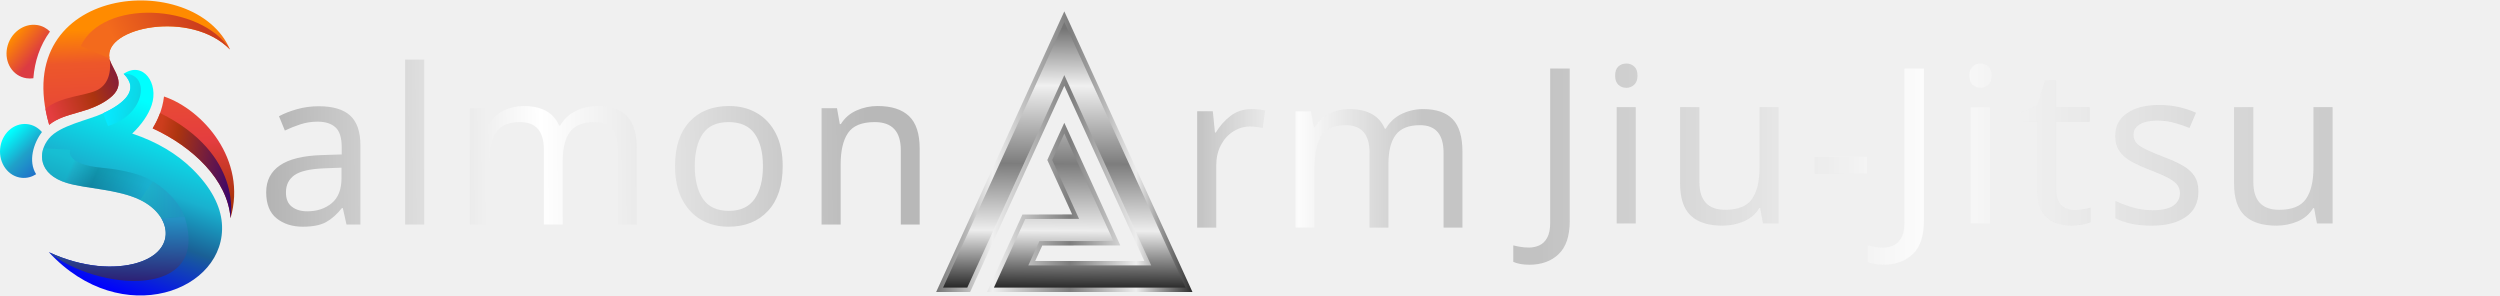
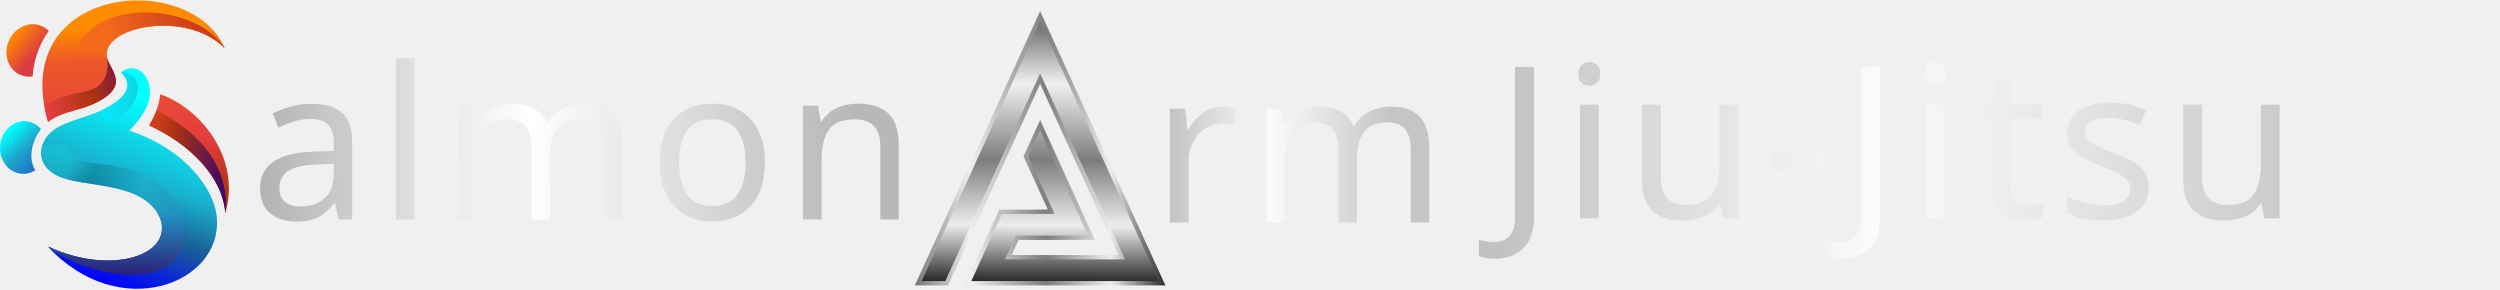
- <svg xmlns="http://www.w3.org/2000/svg" xmlns:xlink="http://www.w3.org/1999/xlink" xml:space="preserve" width="4300" height="509" version="1.1" style="clip-rule:evenodd;fill-rule:evenodd;image-rendering:optimizeQuality;shape-rendering:geometricPrecision;text-rendering:geometricPrecision" viewBox="0 0 4300 509" id="svg498">
+ <svg xmlns="http://www.w3.org/2000/svg" xmlns:xlink="http://www.w3.org/1999/xlink" xml:space="preserve" width="4400" height="509" version="1.1" style="clip-rule:evenodd;fill-rule:evenodd;image-rendering:optimizeQuality;shape-rendering:geometricPrecision;text-rendering:geometricPrecision" viewBox="0 0 4400 509" id="svg498">
  <defs id="defs458">
    <rect x="324.307" y="749.64" width="1492.361" height="358.245" id="rect1255" />
    <rect x="2319.186" y="131.846" width="1927.017" height="445.153" id="rect1785" />
    <rect x="442.917" y="216.741" width="546.116" height="175.648" id="rect9625" />
    <linearGradient id="linearGradient4618">
      <stop style="stop-color:#ffffff;stop-opacity:1;" offset="0" id="stop4616" />
    </linearGradient>
    <linearGradient id="id13" gradientUnits="userSpaceOnUse" x1="423.65" y1="797.39" x2="1601.56" y2="839.35">
      <stop offset="0" style="stop-opacity:1; stop-color:#B3B3B3" id="stop2374" />
      <stop offset="0.459" style="stop-opacity:1; stop-color:white" id="stop2376" />
      <stop offset="1" style="stop-opacity:1; stop-color:#B8B8B8" id="stop2378" />
    </linearGradient>
    <rect x="584.804" y="423.15" width="833.036" height="216.65" id="rect87621" />
    <linearGradient id="linearGradient78316" gradientUnits="userSpaceOnUse" x1="857.13" y1="789.37" x2="868.31" y2="1087.19" spreadMethod="pad">
      <stop offset="0" style="stop-opacity:1; stop-color:#FF8B00" id="stop78308" />
      <stop offset="0.196" style="stop-color:#ed572a;stop-opacity:1;" id="stop78310" />
      <stop offset="0.671" style="stop-color:#e43d3f;stop-opacity:1;" id="stop84364" />
      <stop offset="1" style="stop-color:#ac340f;stop-opacity:1;" id="stop78314" />
    </linearGradient>
    <linearGradient id="linearGradient78294" gradientUnits="userSpaceOnUse" x1="857.13" y1="789.37" x2="868.31" y2="1087.19" spreadMethod="pad">
      <stop offset="0" style="stop-opacity:1; stop-color:#FF8B00" id="stop78286" />
      <stop offset="0.2" style="stop-color:#ed572a;stop-opacity:1;" id="stop78288" />
      <stop offset="0.4" style="stop-opacity:1; stop-color:#DB2455" id="stop78290" />
    </linearGradient>
    <linearGradient id="linearGradient78284" gradientUnits="userSpaceOnUse" x1="857.13" y1="789.37" x2="868.31" y2="1087.19">
      <stop offset="0" style="stop-opacity:1; stop-color:#FF8B00" id="stop78276" />
      <stop offset="0.2" style="stop-color:#ed572a;stop-opacity:1;" id="stop78278" />
      <stop offset="0.4" style="stop-opacity:1; stop-color:#DB2455" id="stop78280" />
    </linearGradient>
    <linearGradient id="linearGradient47350" gradientUnits="userSpaceOnUse" x1="590.82" y1="970.99" x2="653.27" y2="1036.17">
      <stop offset="0" style="stop-color:#1eb6c8;stop-opacity:1;" id="stop47346" />
      <stop offset="0.475" style="stop-color:#21a4c5;stop-opacity:1;" id="stop67958" />
      <stop offset="1" style="stop-color:#2492c2;stop-opacity:1;" id="stop47348" />
    </linearGradient>
    <linearGradient id="linearGradient47140" gradientUnits="userSpaceOnUse" x1="590.82" y1="970.99" x2="653.27" y2="1036.17">
      <stop offset="0" style="stop-color:#00ffff;stop-opacity:1;" id="stop47134" />
      <stop offset="0.75" style="stop-color:#1fa1c9;stop-opacity:1;" id="stop47136" />
      <stop offset="1" style="stop-color:#2492c2;stop-opacity:1;" id="stop47138" />
    </linearGradient>
    <linearGradient id="linearGradient46833" gradientUnits="userSpaceOnUse" x1="590.82" y1="970.99" x2="653.27" y2="1036.17">
      <stop offset="0" style="stop-color:#1aaece;stop-opacity:1;" id="stop46827" />
      <stop offset="1" style="stop-color:#1e92c4;stop-opacity:1;" id="stop46831" />
    </linearGradient>
    <style type="text/css" id="style364">
   
    .fil0 {fill:white}
    .fil1 {fill:black;fill-rule:nonzero}
    .fil2 {fill:white;fill-rule:nonzero}
    .fil5 {fill:url(#id0)}
    .fil12 {fill:url(#id1)}
    .fil15 {fill:url(#id2)}
    .fil11 {fill:url(#id3)}
    .fil10 {fill:url(#id4)}
    .fil7 {fill:url(#id5)}
    .fil16 {fill:url(#id6)}
    .fil13 {fill:url(#id7)}
    .fil6 {fill:url(#id8)}
    .fil14 {fill:url(#id9)}
    .fil9 {fill:url(#id10)}
    .fil8 {fill:url(#id11)}
    .fil4 {fill:url(#id12);fill-rule:nonzero}
    .fil3 {fill:url(#id13);fill-rule:nonzero}
   
  </style>
    <linearGradient id="id0" gradientUnits="userSpaceOnUse" x1="1197.54" y1="734.92" x2="1200.05" y2="1242.72" spreadMethod="pad">
      <stop offset="0" style="stop-opacity:1; stop-color:#303030" id="stop366" />
      <stop offset="0.22" style="stop-opacity:1; stop-color:#F0F0F0" id="stop368" />
      <stop offset="0.522" style="stop-opacity:1; stop-color:#7D7D7D" id="stop370" />
      <stop offset="0.78" style="stop-opacity:1; stop-color:#EDEDED" id="stop372" />
      <stop offset="1" style="stop-opacity:1; stop-color:#4F4F4F" id="stop374" />
    </linearGradient>
    <linearGradient id="id1" gradientUnits="userSpaceOnUse" x1="916.32" y1="780.73" x2="782.9" y2="841.26" gradientTransform="translate(-573.6001,-744.0395)">
      <stop offset="0" style="stop-opacity:1; stop-color:#CC3D1D" id="stop377" />
      <stop offset="1" style="stop-opacity:1; stop-color:#F36A1C" id="stop379" />
    </linearGradient>
    <linearGradient id="id2" gradientUnits="userSpaceOnUse" x1="681.87" y1="1005.08" x2="825.8" y2="1068.09" gradientTransform="translate(-573.6001,-744.0395)">
      <stop offset="0.144" style="stop-color:#16c8d5;stop-opacity:1;" id="stop382" />
      <stop offset="0.187" style="stop-color:#1eb6c8;stop-opacity:1;" id="stop384" />
      <stop offset="0.43" style="stop-color:#0a7d8f;stop-opacity:1;" id="stop50558" />
      <stop offset="1" style="stop-opacity:1; stop-color:#1AAECE" id="stop386" />
    </linearGradient>
    <linearGradient id="id3" gradientUnits="userSpaceOnUse" x1="978.72" y1="1028.43" x2="843.44" y2="1004.34" gradientTransform="translate(-573.6001,-744.0395)">
      <stop offset="0" style="stop-color:#3c066b;stop-opacity:1;" id="stop389" />
      <stop offset="0.78" style="stop-color:#ac340f;stop-opacity:1;" id="stop84976" />
      <stop offset="1" style="stop-color:#cc3d1d;stop-opacity:1;" id="stop84854" />
    </linearGradient>
    <linearGradient id="id4" gradientUnits="userSpaceOnUse" x1="857.13" y1="789.37" x2="868.31" y2="1087.19" xlink:href="#linearGradient78294" gradientTransform="translate(855.561,40.68041)">
      <stop offset="0" style="stop-opacity:1; stop-color:#FF8B00" id="stop394" />
      <stop offset="0.2" style="stop-color:#ed572a;stop-opacity:1;" id="stop68267" />
      <stop offset="0.4" style="stop-opacity:1; stop-color:#DB2455" id="stop396" />
      <stop offset="1" style="stop-opacity:1; stop-color:#4F017F" id="stop398" />
    </linearGradient>
    <linearGradient id="id5" gradientUnits="userSpaceOnUse" x1="874.97" y1="936.4" x2="764.96" y2="1245.46" gradientTransform="translate(-573.6001,-744.0395)">
      <stop offset="0" style="stop-color:#00ffff;stop-opacity:1;" id="stop401" />
      <stop offset="0.418" style="stop-color:#19b1cf;stop-opacity:1;" id="stop19991" />
      <stop offset="0.66" style="stop-color:#1a6096;stop-opacity:1;" id="stop403" />
      <stop offset="1" style="stop-color:#0000ff;stop-opacity:1;" id="stop405" />
    </linearGradient>
    <linearGradient id="id6" gradientUnits="userSpaceOnUse" x1="873.65" y1="885.23" x2="669.18" y2="963.06" gradientTransform="translate(-573.6001,-744.0395)">
      <stop offset="0.238" style="stop-opacity:1; stop-color:#6B0E56" id="stop408" />
      <stop offset="0.638" style="stop-color:#ac340f;stop-opacity:1;" id="stop84727" />
      <stop offset="1" style="stop-color:#e43d3f;stop-opacity:1;" id="stop410" />
    </linearGradient>
    <linearGradient id="id7" gradientUnits="userSpaceOnUse" x1="846.21" y1="964.49" x2="755.18" y2="949.85" gradientTransform="translate(-573.6001,-744.0395)">
      <stop offset="0" style="stop-color:#19b1cf;stop-opacity:1;" id="stop413" />
      <stop offset="0.5" style="stop-color:#0cd8e7;stop-opacity:1;" id="stop72727" />
      <stop offset="1" style="stop-color:#06e9ff;stop-opacity:1;" id="stop415" />
    </linearGradient>
    <linearGradient id="id8" gradientUnits="userSpaceOnUse" x1="1202.65" y1="789.88" x2="1199.9" y2="1235.08">
      <stop offset="0" style="stop-opacity:1; stop-color:#757575" id="stop418" />
      <stop offset="0.22" style="stop-opacity:1; stop-color:#F0F0F0" id="stop420" />
      <stop offset="0.522" style="stop-opacity:1; stop-color:#7D7D7D" id="stop422" />
      <stop offset="0.78" style="stop-opacity:1; stop-color:#EDEDED" id="stop424" />
      <stop offset="1" style="stop-opacity:1; stop-color:#2B2B2B" id="stop426" />
    </linearGradient>
    <linearGradient id="id9" gradientUnits="userSpaceOnUse" x1="847.12" y1="1238.89" x2="851.14" y2="1119.62" gradientTransform="translate(-573.6001,-744.0395)">
      <stop offset="0" style="stop-opacity:1; stop-color:#2D166E" id="stop429" />
      <stop offset="1" style="stop-opacity:1; stop-color:#2492C4" id="stop431" />
    </linearGradient>
    <linearGradient id="id10" gradientUnits="userSpaceOnUse" x1="603.92" y1="796.55" x2="656.98" y2="841.42" gradientTransform="translate(-573.6001,-744.0395)">
      <stop offset="0" style="stop-opacity:1; stop-color:#FF8B00" id="stop434" />
      <stop offset="0.75" style="stop-color:#dc3b42;stop-opacity:1;" id="stop84486" />
    </linearGradient>
    <linearGradient id="id11" gradientUnits="userSpaceOnUse" x1="590.82" y1="970.99" x2="653.27" y2="1036.17" gradientTransform="translate(-573.6001,-744.0395)">
      <stop offset="0" style="stop-color:#00ffff;stop-opacity:1;" id="stop439" />
      <stop offset="0.5" style="stop-color:#1fa1c9;stop-opacity:1;" id="stop25963" />
      <stop offset="1" style="stop-color:#1f68c9;stop-opacity:1;" id="stop441" />
    </linearGradient>
    <linearGradient id="id12" gradientUnits="userSpaceOnUse" x1="523.07" y1="1460.17" x2="1505.97" y2="1441.6">
      <stop offset="0" style="stop-opacity:1; stop-color:#B5B5B5" id="stop444" />
      <stop offset="0.459" style="stop-opacity:1; stop-color:#F7F7F7" id="stop446" />
      <stop offset="1" style="stop-opacity:1; stop-color:#B0B0B0" id="stop448" />
    </linearGradient>
    <linearGradient id="id14" gradientUnits="userSpaceOnUse" x1="423.65" y1="797.39" x2="1601.56" y2="839.35">
      <stop offset="0" style="stop-color:#b2b2b2;stop-opacity:1;" id="stop451" />
      <stop offset="0.46" style="stop-color:#fafafa;stop-opacity:1;" id="stop453" />
      <stop offset="1" style="stop-opacity:1; stop-color:#B8B8B8" id="stop455" />
    </linearGradient>
    <linearGradient xlink:href="#id8" id="linearGradient47150" x1="976.93" y1="1001.345" x2="1417.84" y2="1001.345" gradientUnits="userSpaceOnUse" gradientTransform="translate(633.2269,-740.4412)" />
    <linearGradient xlink:href="#linearGradient47350" id="linearGradient47342" x1="814.38" y1="1087.829" x2="890.98" y2="1087.829" gradientUnits="userSpaceOnUse" gradientTransform="translate(-573.5994,-744.0386)" />
    <linearGradient xlink:href="#linearGradient78316" id="linearGradient78296" gradientUnits="userSpaceOnUse" x1="857.13" y1="789.37" x2="868.31" y2="1087.19" gradientTransform="translate(-573.6001,-744.0395)" />
    <linearGradient xlink:href="#id14" id="linearGradient4634" x1="444.25" y1="609.153" x2="1589.313" y2="609.153" gradientUnits="userSpaceOnUse" spreadMethod="pad" gradientTransform="translate(-114.9221,-70.68581)" />
    <linearGradient xlink:href="#id14" id="linearGradient12501" gradientUnits="userSpaceOnUse" x1="661.235" y1="1525.258" x2="1372.328" y2="1525.258" gradientTransform="translate(-2189)" />
    <linearGradient xlink:href="#id14" id="linearGradient13113" gradientUnits="userSpaceOnUse" gradientTransform="translate(-2189)" x1="661.235" y1="1525.258" x2="1372.328" y2="1525.258" />
    <linearGradient xlink:href="#id8" id="linearGradient8849" gradientUnits="userSpaceOnUse" x1="1202.65" y1="789.88" x2="1199.9" y2="1235.08" gradientTransform="translate(633.2269,-740.4412)" />
    <rect x="442.917" y="216.741" width="546.116" height="175.648" id="rect811" />
    <rect x="442.917" y="216.741" width="546.116" height="175.648" id="rect4725" />
    <rect x="442.917" y="216.741" width="546.116" height="175.648" id="rect9493" />
    <linearGradient xlink:href="#id13" id="linearGradient1873" x1="1059.592" y1="950.653" x2="2093.159" y2="941.245" gradientUnits="userSpaceOnUse" gradientTransform="translate(-603.0018,-686.7453)" />
    <linearGradient xlink:href="#id13" id="linearGradient3283" x1="1387.807" y1="796.073" x2="1777.546" y2="796.073" gradientUnits="userSpaceOnUse" gradientTransform="translate(667.6626,-503.839)" />
    <linearGradient xlink:href="#id13" id="linearGradient4298" x1="1083.211" y1="693.156" x2="2536.856" y2="693.156" gradientUnits="userSpaceOnUse" gradientTransform="translate(1556.998,-439.5674)" />
    <linearGradient xlink:href="#id13" id="linearGradient1781" gradientUnits="userSpaceOnUse" gradientTransform="translate(-603.0018,-686.7453)" x1="1059.592" y1="950.653" x2="2093.159" y2="941.245" />
    <linearGradient xlink:href="#id13" id="linearGradient1783" gradientUnits="userSpaceOnUse" gradientTransform="translate(667.6626,-503.839)" x1="1387.807" y1="796.073" x2="1777.546" y2="796.073" />
    <linearGradient xlink:href="#id13" id="linearGradient1785" gradientUnits="userSpaceOnUse" gradientTransform="translate(1556.998,-439.5674)" x1="1083.211" y1="693.156" x2="2536.856" y2="693.156" />
  </defs>
  <g id="layer5" style="clip-rule:evenodd;display:none;fill-rule:evenodd;image-rendering:optimizeQuality;shape-rendering:geometricPrecision;text-rendering:geometricPrecision">
    <g id="layer6" style="clip-rule:evenodd;fill-rule:evenodd;image-rendering:optimizeQuality;shape-rendering:geometricPrecision;text-rendering:geometricPrecision">
      <rect style="clip-rule:evenodd;display:none;opacity:0.5;fill:#00ffff;fill-opacity:1;fill-rule:evenodd;stroke:none;stroke-width:0;image-rendering:optimizeQuality;shape-rendering:geometricPrecision;text-rendering:geometricPrecision" id="rect1824" width="440.91" height="509" x="403.33" y="0" />
      <rect style="clip-rule:evenodd;display:inline;opacity:0.5;fill:#ff01c9;fill-opacity:1;fill-rule:evenodd;stroke:none;stroke-width:0;stroke-dasharray:none;stroke-opacity:1;image-rendering:optimizeQuality;shape-rendering:geometricPrecision;text-rendering:geometricPrecision" id="rect7506" width="844.24" height="509" x="-0.253" y="0" />
      <rect style="clip-rule:evenodd;display:none;opacity:1;fill:#00ffff;fill-opacity:1;fill-rule:evenodd;stroke:none;stroke-width:0;image-rendering:optimizeQuality;shape-rendering:geometricPrecision;text-rendering:geometricPrecision" id="rect3853" width="440.91" height="488.361" x="403.33" y="10.32" />
    </g>
    <g id="layer7" style="clip-rule:evenodd;display:inline;fill-rule:evenodd;image-rendering:optimizeQuality;shape-rendering:geometricPrecision;text-rendering:geometricPrecision">
      <rect style="clip-rule:evenodd;display:inline;opacity:0.727;fill:#00ffff;fill-rule:evenodd;stroke-width:0;image-rendering:optimizeQuality;shape-rendering:geometricPrecision;text-rendering:geometricPrecision" id="rect4053" width="120" height="338.879" x="1490.157" y="163.4" />
      <rect style="clip-rule:evenodd;display:inline;opacity:0.739;fill:#00ffff;fill-rule:evenodd;stroke-width:0;image-rendering:optimizeQuality;shape-rendering:geometricPrecision;text-rendering:geometricPrecision" id="rect10097" width="180" height="189.396" x="2460.209" y="202.096" />
      <rect style="clip-rule:evenodd;display:inline;opacity:0.769;fill:#00ffff;fill-rule:evenodd;stroke-width:0;image-rendering:optimizeQuality;shape-rendering:geometricPrecision;text-rendering:geometricPrecision" id="rect2237" width="55" height="189.387" x="402.814" y="224.491" />
      <rect style="clip-rule:evenodd;display:inline;opacity:0.769;fill:#00ffff;fill-rule:evenodd;stroke-width:0;image-rendering:optimizeQuality;shape-rendering:geometricPrecision;text-rendering:geometricPrecision" id="rect3428" width="55" height="189.387" x="2000.47" y="202.105" />
    </g>
  </g>
  <g id="layer1" style="display:inline">
    <path class="fil7" d="m 84.1,433.761 c 58.71,27.16 113.95,29.6 151.63,18.49 69.48,-20.48 60.38,-81.78 5.22,-108.46 -38.39,-18.56 -92.39,-18.95 -125.78,-29.03 -49.03,-14.79 -51.09,-52.28 -30.95,-76.71 18.63,-22.58 68.27,-31.55 92.35,-42.81 35.7,-16.69 64.67,-40.07 36.1,-68.28 33.58,-22.76 60.82,16.59 48.18,53.87 -5.74,16.95 -17.67,33.72 -33.44,48.93 43.24,14.29 77.45,35.6 102.56,60.05 33.79,32.9 49.39,65.07 51.69,94.15 9.17,116.03 -172.4,185.3 -297.56,49.8 z" id="path477" style="clip-rule:evenodd;display:inline;fill:url(#id5);fill-rule:evenodd;image-rendering:optimizeQuality;shape-rendering:geometricPrecision;text-rendering:geometricPrecision" />
    <path class="fil8" d="m 46.17,213.381 c -22.92,-2.2 -43.48,16.72 -45.93,42.25 -2.45,25.54 14.14,48.02 37.06,50.22 8.95,0.85 17.54,-1.51 24.83,-6.23 -14.01,-22.23 -4.69,-53.17 10,-72.48 -6.59,-7.66 -15.63,-12.77 -25.96,-13.76 z" id="path479" style="clip-rule:evenodd;display:inline;fill:url(#id11);fill-rule:evenodd;image-rendering:optimizeQuality;shape-rendering:geometricPrecision;text-rendering:geometricPrecision" />
    <path class="fil14" d="m 84.1,433.761 c 58.71,27.16 113.95,29.6 151.63,18.49 48.37,-14.26 58.64,-48.3 41.81,-76.67 l 39.84,-3.04 c 46.37,145.17 -152.26,127.37 -233.28,61.22 z" id="path491" style="clip-rule:evenodd;display:inline;fill:url(#id9);fill-rule:evenodd;image-rendering:optimizeQuality;shape-rendering:geometricPrecision;text-rendering:geometricPrecision" />
    <path d="m 263.01,312.001 c 0,0 39.18,21.652 54.371,60.541 l -39.84,3.039 c -12.628,-21.598 -36.761,-31.869 -36.761,-31.869 z" id="path47142" style="display:inline;opacity:0.665;fill:url(#linearGradient47342);fill-opacity:1" />
    <path class="fil15" d="m 240.78,343.711 c -38.37,-18.48 -92.27,-18.89 -125.61,-28.95 -38.66,-11.66 -48.11,-37.43 -40.51,-59.78 l 46.28,2.66 c 0,0 -11.12,24.71 54.36,30.89 65.47,6.17 87.71,23.47 87.71,23.47 z" id="path493" style="clip-rule:evenodd;display:inline;opacity:0.544;fill:url(#id2);fill-rule:evenodd;image-rendering:optimizeQuality;shape-rendering:geometricPrecision;text-rendering:geometricPrecision" />
    <path class="fil13" d="m 177.35,194.871 c 35.34,-16.66 63.68,-39.9 35.32,-67.91 45.85,-2.52 39.63,69.94 -26.85,89.78 z" id="path489" style="clip-rule:evenodd;display:inline;fill:url(#id7);fill-rule:evenodd;image-rendering:optimizeQuality;shape-rendering:geometricPrecision;text-rendering:geometricPrecision" />
  </g>
  <g id="layer2" style="display:inline">
    <path class="fil10" d="m 395.62,85.141 c -67.48,-69.03 -217.77,-38.09 -207.36,15.14 3.94,20.16 34.05,43.6 -1.05,69.66 -35.18,26.13 -75.76,22.64 -102.64,44.73 C 14.53,-26.729 335.41,-54.749 395.62,85.141 Z m -113.53,80.83 c 66.17,22.32 143.53,108.46 114.41,209.27 -4.84,-66.17 -65.38,-122.97 -133.88,-154.48 7.35,-12.09 16.7,-30.79 19.47,-54.79 z" id="path483" style="clip-rule:evenodd;display:inline;fill:url(#linearGradient78296);fill-opacity:1;fill-rule:evenodd;image-rendering:optimizeQuality;shape-rendering:geometricPrecision;text-rendering:geometricPrecision" />
    <path class="fil9" d="m 63.76,43.031 c -23.48,-3.51 -46.58,14.15 -51.59,39.43 -5.01,25.29 9.96,48.63 33.44,52.13 3.95,0.59 7.9,0.58 11.75,0.03 2.26,-28.78 11.1,-56.25 28.55,-80.3 -5.79,-5.91 -13.38,-9.99 -22.15,-11.29 z" id="path481" style="clip-rule:evenodd;display:inline;fill:url(#id10);fill-rule:evenodd;image-rendering:optimizeQuality;shape-rendering:geometricPrecision;text-rendering:geometricPrecision" />
    <path class="fil11" d="m 396.5,375.241 c 0,0 22.13,-109.56 -121.14,-180.82 -3.87,10.71 -8.62,19.56 -12.74,26.34 68.5,31.51 129.04,88.31 133.88,154.48 z" id="path485" style="clip-rule:evenodd;display:inline;fill:url(#id3);fill-rule:evenodd;image-rendering:optimizeQuality;shape-rendering:geometricPrecision;text-rendering:geometricPrecision" />
    <path class="fil12" d="m 395.62,85.141 c -67.48,-69.03 -217.77,-38.09 -207.36,15.14 l -49.38,-20.97 c 37.71,-81.57 206.27,-73.27 256.74,5.83 z" id="path487" style="clip-rule:evenodd;display:inline;fill:url(#id1);fill-rule:evenodd;image-rendering:optimizeQuality;shape-rendering:geometricPrecision;text-rendering:geometricPrecision" />
    <path class="fil16" d="m 187.86,97.281 0.01,0.11 -0.03,-0.11 z m 0.82,4.82 c 5.27,19.74 32.58,42.56 -1.47,67.84 -35.18,26.13 -75.76,22.64 -102.64,44.73 -2.76,-9.51 -4.85,-18.65 -6.43,-27.5 25.62,-21.73 69.97,-22.28 89.41,-32.39 23.97,-12.48 22.7,-41.25 21.13,-52.68 z" id="path495" style="clip-rule:evenodd;display:inline;fill:url(#id6);fill-rule:evenodd;image-rendering:optimizeQuality;shape-rendering:geometricPrecision;text-rendering:geometricPrecision" />
  </g>
  <g id="layer3" style="display:inline">
    <path class="fil5" d="m 1697.687,502.279 c 117.79,0 235.58,0 353.38,0 l -106.76,-233.76 -113.7,-248.99 -220.45,482.75 h 58.47 c 53.99,-118.24 107.98,-236.48 161.98,-354.71 l 137.6,301.32 h -187.67 l 12.13,-26.56 134.28,-0.17 -17.24,-37.74 -79.1,-173.22 -29.24,64.02 c 12.3,26.92 30.43,66.64 42.73,93.56 -24.59,0 -60.97,0.24 -85.56,0.24 -20.28,44.42 -40.57,88.84 -60.85,133.26 z" id="path473" style="clip-rule:evenodd;display:inline;fill:url(#linearGradient47150);fill-opacity:1;fill-rule:evenodd;image-rendering:optimizeQuality;shape-rendering:geometricPrecision;text-rendering:geometricPrecision" />
    <path class="fil6" d="m 1763.447,376.649 c -17.96,39.33 -35.92,78.66 -53.88,117.99 109.87,0 219.74,0 329.61,0 l -101.81,-222.95 -106.76,-233.78 -208.57,456.73 h 41.68 c 53.32,-116.75 106.63,-233.5 159.94,-350.24 l 6.95,-15.21 149.49,327.34 h -211.44 l 19.1,-41.83 127.31,-0.16 -84.46,-184.95 -20.84,45.63 c 13.76,30.13 27.51,60.26 41.27,90.38 l 4.94,10.81 h -11.88 c -26.89,0 -53.77,0.22 -80.65,0.24 z" id="path475" style="clip-rule:evenodd;display:inline;fill:url(#linearGradient8849);fill-rule:evenodd;image-rendering:optimizeQuality;shape-rendering:geometricPrecision;text-rendering:geometricPrecision" />
  </g>
  <g id="layer4">
    <text xml:space="preserve" style="font-style:normal;font-variant:normal;font-weight:normal;font-stretch:normal;font-size:373.333px;font-family:'Helvetica Light';-inkscape-font-specification:'Helvetica Light, Normal';font-variant-ligatures:normal;font-variant-caps:small-caps;font-variant-numeric:normal;font-variant-east-asian:normal;letter-spacing:15px;fill:url(#linearGradient1781);fill-opacity:1;fill-rule:evenodd;stroke-width:0" x="440.679" y="386.206" id="text1311">
      <tspan id="tspan1309" x="440.679" y="386.206" style="font-style:normal;font-variant:normal;font-weight:normal;font-stretch:normal;font-size:373.333px;font-family:'Helvetica Light';-inkscape-font-specification:'Helvetica Light, Normal';font-variant-ligatures:normal;font-variant-caps:small-caps;font-variant-numeric:normal;font-variant-east-asian:normal;fill:url(#linearGradient1781);fill-opacity:1">almon</tspan>
    </text>
    <text xml:space="preserve" style="font-style:normal;font-variant:normal;font-weight:normal;font-stretch:normal;font-size:373.333px;font-family:'Helvetica Light';-inkscape-font-specification:'Helvetica Light, Normal';font-variant-ligatures:normal;font-variant-caps:small-caps;font-variant-numeric:normal;font-variant-east-asian:normal;letter-spacing:15px;opacity:0.769;fill:url(#linearGradient1783);fill-opacity:1;fill-rule:evenodd;stroke-width:0" x="2027.397" y="391.492" id="text3275">
      <tspan id="tspan3273" x="2027.397" y="391.492" style="fill:url(#linearGradient1783);fill-opacity:1">rm</tspan>
    </text>
    <text xml:space="preserve" style="font-style:normal;font-variant:normal;font-weight:normal;font-stretch:normal;font-size:373.333px;font-family:'Helvetica Light';-inkscape-font-specification:'Helvetica Light, Normal';font-variant-ligatures:normal;font-variant-caps:small-caps;font-variant-numeric:normal;font-variant-east-asian:normal;letter-spacing:15px;opacity:0.769;fill:url(#linearGradient1785);fill-opacity:1;fill-rule:evenodd;stroke-width:0" x="2632.006" y="384.383" id="text4290">
      <tspan id="tspan4288" x="2632.006" y="384.383" style="fill:url(#linearGradient1785);fill-opacity:1">Jiu-Jitsu</tspan>
    </text>
  </g>
</svg>
